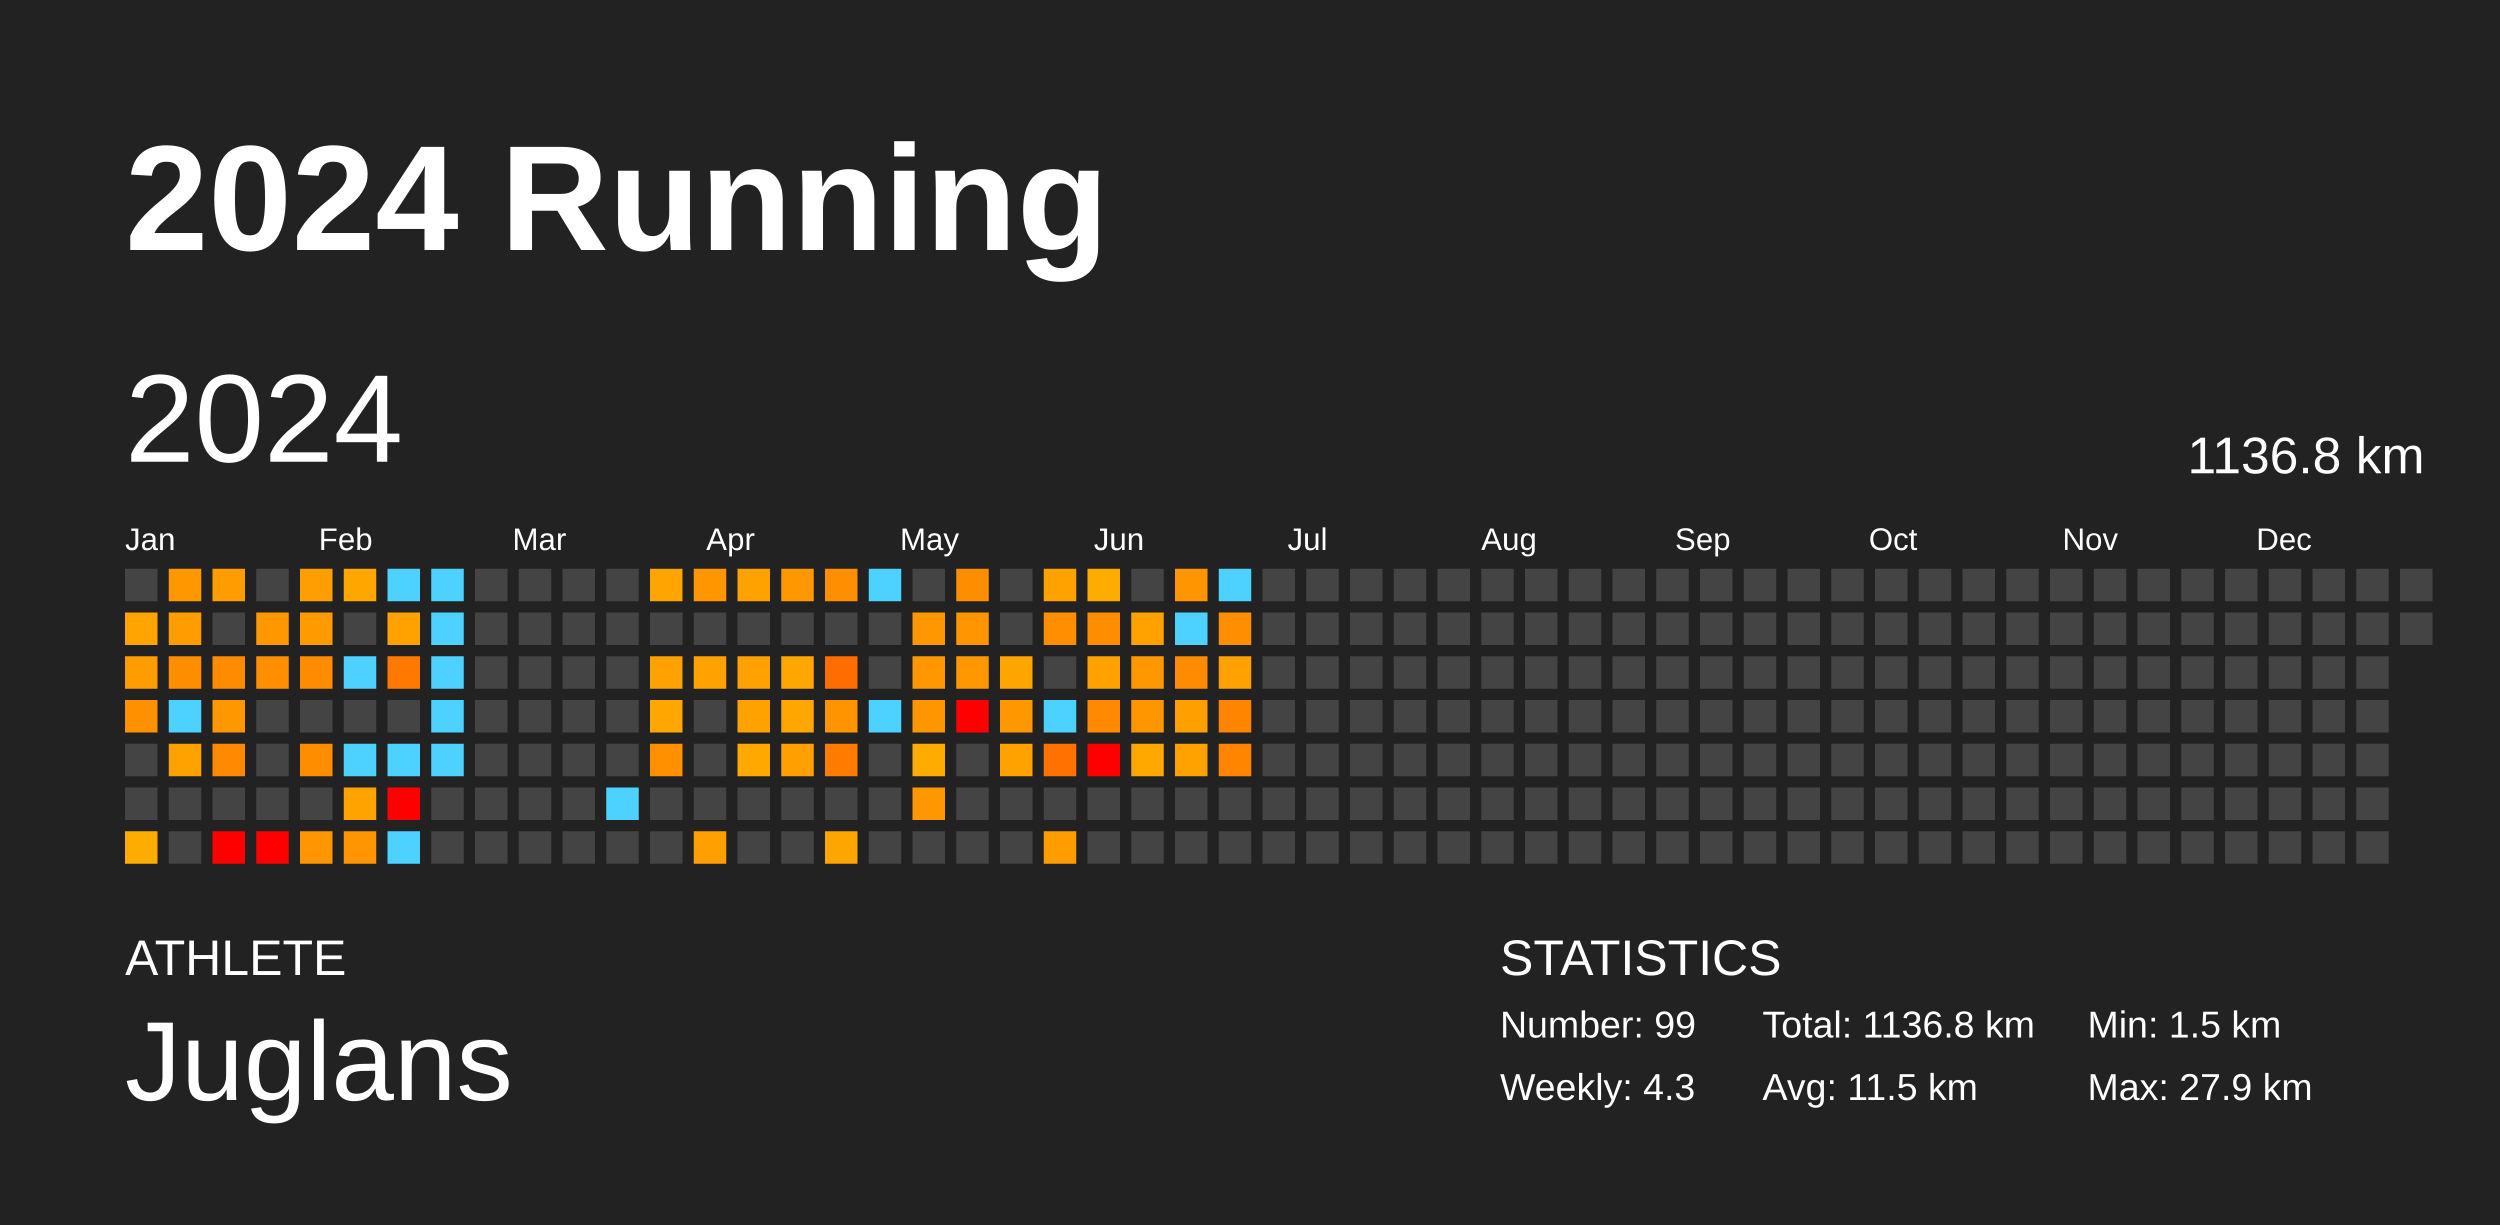
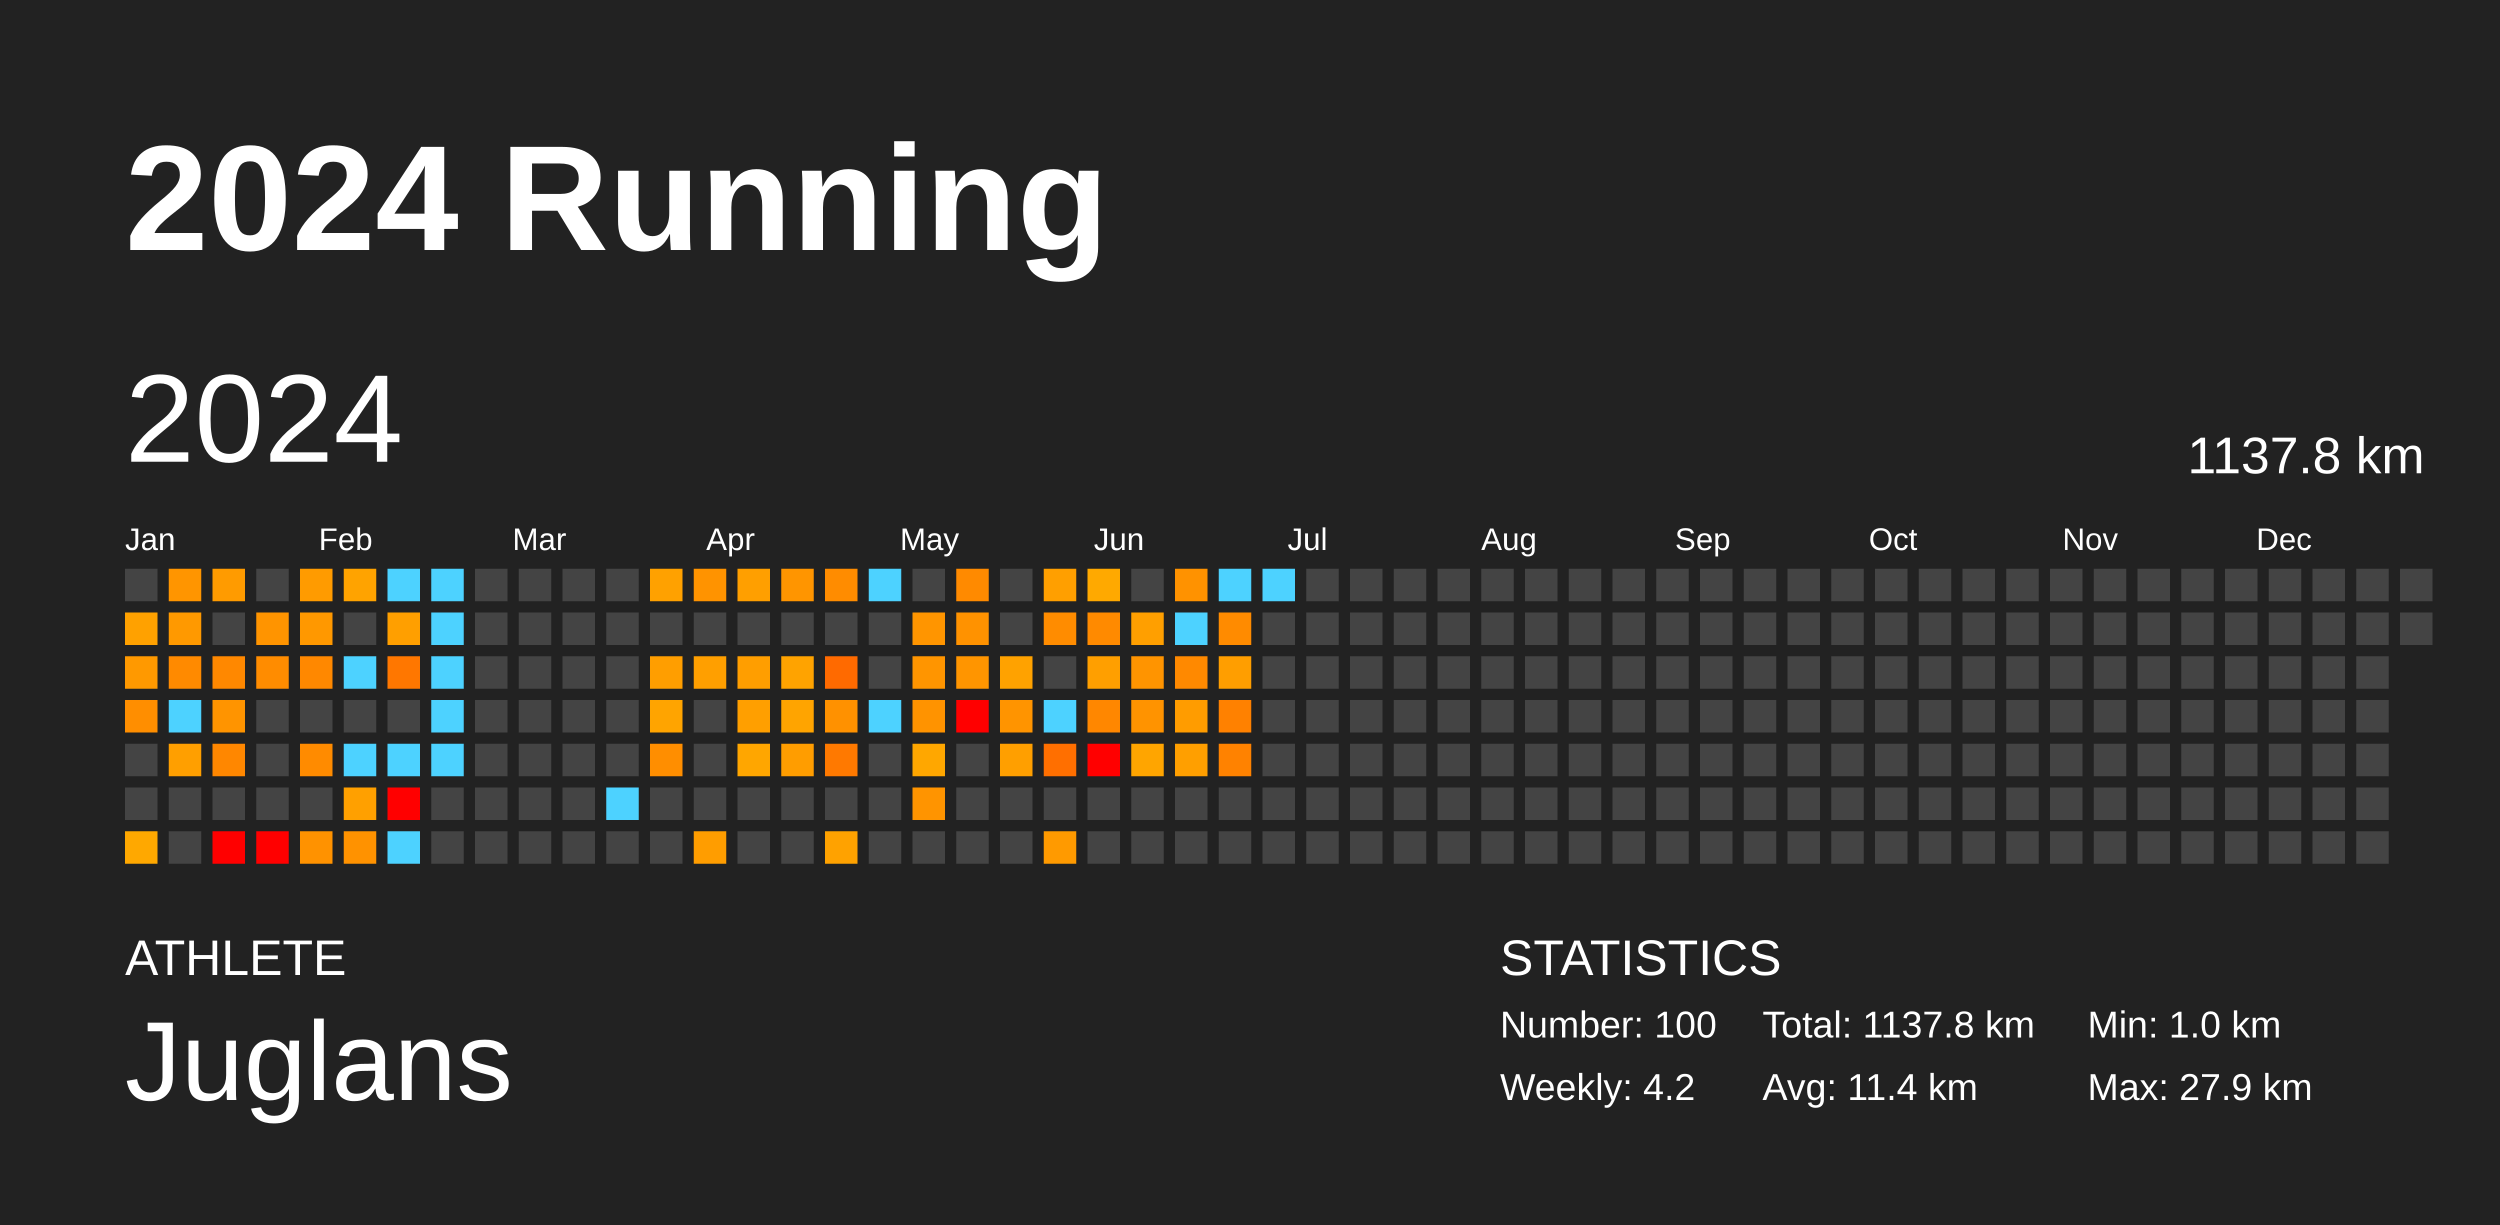
<svg xmlns="http://www.w3.org/2000/svg" baseProfile="full" height="98mm" version="1.1" viewBox="0,0,200,98" width="200mm">
  <defs />
  <rect fill="#222222" height="98" width="200" x="0" y="0" />
  <text fill="#FFFFFF" style="font-size:12px; font-family:Arial; font-weight:bold;" x="10" y="20">2024 Running</text>
  <text fill="#FFFFFF" style="font-size:4px; font-family:Arial" x="10" y="78">ATHLETE</text>
  <text fill="#FFFFFF" style="font-size:9px; font-family:Arial" x="10" y="88">Juglans</text>
  <text fill="#FFFFFF" style="font-size:4px; font-family:Arial" x="120" y="78">STATISTICS</text>
-   <text fill="#FFFFFF" style="font-size:3px; font-family:Arial" x="120" y="83">Number: 99</text>
-   <text fill="#FFFFFF" style="font-size:3px; font-family:Arial" x="120" y="88">Weekly: 4.3</text>
-   <text fill="#FFFFFF" style="font-size:3px; font-family:Arial" x="141" y="83">Total: 1136.8 km</text>
-   <text fill="#FFFFFF" style="font-size:3px; font-family:Arial" x="141" y="88">Avg: 11.5 km</text>
-   <text fill="#FFFFFF" style="font-size:3px; font-family:Arial" x="167" y="83">Min: 1.5 km</text>
+   <text fill="#FFFFFF" style="font-size:3px; font-family:Arial" x="120" y="83">Number: 100</text>
+   <text fill="#FFFFFF" style="font-size:3px; font-family:Arial" x="120" y="88">Weekly: 4.2</text>
+   <text fill="#FFFFFF" style="font-size:3px; font-family:Arial" x="141" y="83">Total: 1137.8 km</text>
+   <text fill="#FFFFFF" style="font-size:3px; font-family:Arial" x="141" y="88">Avg: 11.4 km</text>
+   <text fill="#FFFFFF" style="font-size:3px; font-family:Arial" x="167" y="83">Min: 1.0 km</text>
  <text fill="#FFFFFF" style="font-size:3px; font-family:Arial" x="167" y="88">Max: 27.9 km</text>
  <text dominant-baseline="hanging" fill="#FFFFFF" style="font-size:10.0px; font-family:Arial;" x="10" y="30">2024</text>
-   <text dominant-baseline="hanging" fill="#FFFFFF" style="font-size:4.125px; font-family:Arial;" x="175" y="35">1136.8 km</text>
+   <text dominant-baseline="hanging" fill="#FFFFFF" style="font-size:4.125px; font-family:Arial;" x="175" y="35">1137.8 km</text>
  <text fill="#FFFFFF" style="font-size:2.5px; font-family:Arial" x="10.0" y="44">Jan</text>
  <text fill="#FFFFFF" style="font-size:2.5px; font-family:Arial" x="25.5" y="44">Feb</text>
  <text fill="#FFFFFF" style="font-size:2.5px; font-family:Arial" x="41.0" y="44">Mar</text>
  <text fill="#FFFFFF" style="font-size:2.5px; font-family:Arial" x="56.5" y="44">Apr</text>
  <text fill="#FFFFFF" style="font-size:2.5px; font-family:Arial" x="72.0" y="44">May</text>
  <text fill="#FFFFFF" style="font-size:2.5px; font-family:Arial" x="87.5" y="44">Jun</text>
  <text fill="#FFFFFF" style="font-size:2.5px; font-family:Arial" x="103.0" y="44">Jul</text>
  <text fill="#FFFFFF" style="font-size:2.5px; font-family:Arial" x="118.5" y="44">Aug</text>
  <text fill="#FFFFFF" style="font-size:2.5px; font-family:Arial" x="134.0" y="44">Sep</text>
  <text fill="#FFFFFF" style="font-size:2.5px; font-family:Arial" x="149.5" y="44">Oct</text>
  <text fill="#FFFFFF" style="font-size:2.5px; font-family:Arial" x="165.0" y="44">Nov</text>
  <text fill="#FFFFFF" style="font-size:2.5px; font-family:Arial" x="180.5" y="44">Dec</text>
  <rect fill="#444444" height="2.6" width="2.6" x="10.0" y="45.5" />
-   <rect fill="#ffa400" height="2.6" width="2.6" x="10.0" y="49.0" />
-   <rect fill="#ff9c00" height="2.6" width="2.6" x="10.0" y="52.5" />
-   <rect fill="#ff9100" height="2.6" width="2.6" x="10.0" y="56.0" />
+   <rect fill="#ffa100" height="2.6" width="2.6" x="10.0" y="49.0" />
+   <rect fill="#ff9900" height="2.6" width="2.6" x="10.0" y="52.5" />
+   <rect fill="#ff8e00" height="2.6" width="2.6" x="10.0" y="56.0" />
  <rect fill="#444444" height="2.6" width="2.6" x="10.0" y="59.5" />
  <rect fill="#444444" height="2.6" width="2.6" x="10.0" y="63.0" />
-   <rect fill="#ffac00" height="2.6" width="2.6" x="10.0" y="66.5" />
-   <rect fill="#ff9700" height="2.6" width="2.6" x="13.5" y="45.5" />
-   <rect fill="#ff9c00" height="2.6" width="2.6" x="13.5" y="49.0" />
-   <rect fill="#ff8d00" height="2.6" width="2.6" x="13.5" y="52.5" />
+   <rect fill="#ffa800" height="2.6" width="2.6" x="10.0" y="66.5" />
+   <rect fill="#ff9500" height="2.6" width="2.6" x="13.5" y="45.5" />
+   <rect fill="#ff9900" height="2.6" width="2.6" x="13.5" y="49.0" />
+   <rect fill="#ff8a00" height="2.6" width="2.6" x="13.5" y="52.5" />
  <rect fill="#4dd2ff" height="2.6" width="2.6" x="13.5" y="56.0" />
-   <rect fill="#ffa200" height="2.6" width="2.6" x="13.5" y="59.5" />
+   <rect fill="#ff9f00" height="2.6" width="2.6" x="13.5" y="59.5" />
  <rect fill="#444444" height="2.6" width="2.6" x="13.5" y="63.0" />
  <rect fill="#444444" height="2.6" width="2.6" x="13.5" y="66.5" />
-   <rect fill="#ff9d00" height="2.6" width="2.6" x="17.0" y="45.5" />
+   <rect fill="#ff9b00" height="2.6" width="2.6" x="17.0" y="45.5" />
  <rect fill="#444444" height="2.6" width="2.6" x="17.0" y="49.0" />
-   <rect fill="#ff8b00" height="2.6" width="2.6" x="17.0" y="52.5" />
-   <rect fill="#ff9700" height="2.6" width="2.6" x="17.0" y="56.0" />
-   <rect fill="#ff8900" height="2.6" width="2.6" x="17.0" y="59.5" />
+   <rect fill="#ff8800" height="2.6" width="2.6" x="17.0" y="52.5" />
+   <rect fill="#ff9400" height="2.6" width="2.6" x="17.0" y="56.0" />
+   <rect fill="#ff8700" height="2.6" width="2.6" x="17.0" y="59.5" />
  <rect fill="#444444" height="2.6" width="2.6" x="17.0" y="63.0" />
  <rect fill="red" height="2.6" width="2.6" x="17.0" y="66.5" />
  <rect fill="#444444" height="2.6" width="2.6" x="20.5" y="45.5" />
-   <rect fill="#ff9700" height="2.6" width="2.6" x="20.5" y="49.0" />
-   <rect fill="#ff8f00" height="2.6" width="2.6" x="20.5" y="52.5" />
+   <rect fill="#ff9400" height="2.6" width="2.6" x="20.5" y="49.0" />
+   <rect fill="#ff8c00" height="2.6" width="2.6" x="20.5" y="52.5" />
  <rect fill="#444444" height="2.6" width="2.6" x="20.5" y="56.0" />
  <rect fill="#444444" height="2.6" width="2.6" x="20.5" y="59.5" />
  <rect fill="#444444" height="2.6" width="2.6" x="20.5" y="63.0" />
  <rect fill="red" height="2.6" width="2.6" x="20.5" y="66.5" />
-   <rect fill="#ff9e00" height="2.6" width="2.6" x="24.0" y="45.5" />
-   <rect fill="#ff9b00" height="2.6" width="2.6" x="24.0" y="49.0" />
-   <rect fill="#ff8b00" height="2.6" width="2.6" x="24.0" y="52.5" />
+   <rect fill="#ff9b00" height="2.6" width="2.6" x="24.0" y="45.5" />
+   <rect fill="#ff9800" height="2.6" width="2.6" x="24.0" y="49.0" />
+   <rect fill="#ff8800" height="2.6" width="2.6" x="24.0" y="52.5" />
  <rect fill="#444444" height="2.6" width="2.6" x="24.0" y="56.0" />
-   <rect fill="#ff8d00" height="2.6" width="2.6" x="24.0" y="59.5" />
+   <rect fill="#ff8b00" height="2.6" width="2.6" x="24.0" y="59.5" />
  <rect fill="#444444" height="2.6" width="2.6" x="24.0" y="63.0" />
-   <rect fill="#ff9500" height="2.6" width="2.6" x="24.0" y="66.5" />
-   <rect fill="#ffa600" height="2.6" width="2.6" x="27.5" y="45.5" />
+   <rect fill="#ff9200" height="2.6" width="2.6" x="24.0" y="66.5" />
+   <rect fill="#ffa300" height="2.6" width="2.6" x="27.5" y="45.5" />
  <rect fill="#444444" height="2.6" width="2.6" x="27.5" y="49.0" />
  <rect fill="#4dd2ff" height="2.6" width="2.6" x="27.5" y="52.5" />
  <rect fill="#444444" height="2.6" width="2.6" x="27.5" y="56.0" />
  <rect fill="#4dd2ff" height="2.6" width="2.6" x="27.5" y="59.5" />
-   <rect fill="#ffa300" height="2.6" width="2.6" x="27.5" y="63.0" />
-   <rect fill="#ff9500" height="2.6" width="2.6" x="27.5" y="66.5" />
+   <rect fill="#ffa000" height="2.6" width="2.6" x="27.5" y="63.0" />
+   <rect fill="#ff9200" height="2.6" width="2.6" x="27.5" y="66.5" />
  <rect fill="#4dd2ff" height="2.6" width="2.6" x="31.0" y="45.5" />
-   <rect fill="#ffa200" height="2.6" width="2.6" x="31.0" y="49.0" />
-   <rect fill="#ff7900" height="2.6" width="2.6" x="31.0" y="52.5" />
+   <rect fill="#ff9f00" height="2.6" width="2.6" x="31.0" y="49.0" />
+   <rect fill="#ff7700" height="2.6" width="2.6" x="31.0" y="52.5" />
  <rect fill="#444444" height="2.6" width="2.6" x="31.0" y="56.0" />
  <rect fill="#4dd2ff" height="2.6" width="2.6" x="31.0" y="59.5" />
  <rect fill="red" height="2.6" width="2.6" x="31.0" y="63.0" />
  <rect fill="#4dd2ff" height="2.6" width="2.6" x="31.0" y="66.5" />
  <rect fill="#4dd2ff" height="2.6" width="2.6" x="34.5" y="45.5" />
  <rect fill="#4dd2ff" height="2.6" width="2.6" x="34.5" y="49.0" />
  <rect fill="#4dd2ff" height="2.6" width="2.6" x="34.5" y="52.5" />
  <rect fill="#4dd2ff" height="2.6" width="2.6" x="34.5" y="56.0" />
  <rect fill="#4dd2ff" height="2.6" width="2.6" x="34.5" y="59.5" />
  <rect fill="#444444" height="2.6" width="2.6" x="34.5" y="63.0" />
  <rect fill="#444444" height="2.6" width="2.6" x="34.5" y="66.5" />
  <rect fill="#444444" height="2.6" width="2.6" x="38.0" y="45.5" />
  <rect fill="#444444" height="2.6" width="2.6" x="38.0" y="49.0" />
  <rect fill="#444444" height="2.6" width="2.6" x="38.0" y="52.5" />
  <rect fill="#444444" height="2.6" width="2.6" x="38.0" y="56.0" />
  <rect fill="#444444" height="2.6" width="2.6" x="38.0" y="59.5" />
  <rect fill="#444444" height="2.6" width="2.6" x="38.0" y="63.0" />
  <rect fill="#444444" height="2.6" width="2.6" x="38.0" y="66.5" />
  <rect fill="#444444" height="2.6" width="2.6" x="41.5" y="45.5" />
  <rect fill="#444444" height="2.6" width="2.6" x="41.5" y="49.0" />
  <rect fill="#444444" height="2.6" width="2.6" x="41.5" y="52.5" />
  <rect fill="#444444" height="2.6" width="2.6" x="41.5" y="56.0" />
  <rect fill="#444444" height="2.6" width="2.6" x="41.5" y="59.5" />
  <rect fill="#444444" height="2.6" width="2.6" x="41.5" y="63.0" />
  <rect fill="#444444" height="2.6" width="2.6" x="41.5" y="66.5" />
  <rect fill="#444444" height="2.6" width="2.6" x="45.0" y="45.5" />
  <rect fill="#444444" height="2.6" width="2.6" x="45.0" y="49.0" />
  <rect fill="#444444" height="2.6" width="2.6" x="45.0" y="52.5" />
  <rect fill="#444444" height="2.6" width="2.6" x="45.0" y="56.0" />
  <rect fill="#444444" height="2.6" width="2.6" x="45.0" y="59.5" />
  <rect fill="#444444" height="2.6" width="2.6" x="45.0" y="63.0" />
  <rect fill="#444444" height="2.6" width="2.6" x="45.0" y="66.5" />
  <rect fill="#444444" height="2.6" width="2.6" x="48.5" y="45.5" />
  <rect fill="#444444" height="2.6" width="2.6" x="48.5" y="49.0" />
  <rect fill="#444444" height="2.6" width="2.6" x="48.5" y="52.5" />
  <rect fill="#444444" height="2.6" width="2.6" x="48.5" y="56.0" />
  <rect fill="#444444" height="2.6" width="2.6" x="48.5" y="59.5" />
  <rect fill="#4dd2ff" height="2.6" width="2.6" x="48.5" y="63.0" />
  <rect fill="#444444" height="2.6" width="2.6" x="48.5" y="66.5" />
-   <rect fill="#ffa400" height="2.6" width="2.6" x="52.0" y="45.5" />
+   <rect fill="#ffa100" height="2.6" width="2.6" x="52.0" y="45.5" />
  <rect fill="#444444" height="2.6" width="2.6" x="52.0" y="49.0" />
-   <rect fill="#ffa100" height="2.6" width="2.6" x="52.0" y="52.5" />
-   <rect fill="#ffa700" height="2.6" width="2.6" x="52.0" y="56.0" />
-   <rect fill="#ff9100" height="2.6" width="2.6" x="52.0" y="59.5" />
+   <rect fill="#ff9e00" height="2.6" width="2.6" x="52.0" y="52.5" />
+   <rect fill="#ffa400" height="2.6" width="2.6" x="52.0" y="56.0" />
+   <rect fill="#ff8e00" height="2.6" width="2.6" x="52.0" y="59.5" />
  <rect fill="#444444" height="2.6" width="2.6" x="52.0" y="63.0" />
  <rect fill="#444444" height="2.6" width="2.6" x="52.0" y="66.5" />
-   <rect fill="#ff9600" height="2.6" width="2.6" x="55.5" y="45.5" />
+   <rect fill="#ff9300" height="2.6" width="2.6" x="55.5" y="45.5" />
  <rect fill="#444444" height="2.6" width="2.6" x="55.5" y="49.0" />
-   <rect fill="#ffa200" height="2.6" width="2.6" x="55.5" y="52.5" />
+   <rect fill="#ff9f00" height="2.6" width="2.6" x="55.5" y="52.5" />
  <rect fill="#444444" height="2.6" width="2.6" x="55.5" y="56.0" />
  <rect fill="#444444" height="2.6" width="2.6" x="55.5" y="59.5" />
  <rect fill="#444444" height="2.6" width="2.6" x="55.5" y="63.0" />
-   <rect fill="#ffa000" height="2.6" width="2.6" x="55.5" y="66.5" />
-   <rect fill="#ffa200" height="2.6" width="2.6" x="59.0" y="45.5" />
+   <rect fill="#ff9d00" height="2.6" width="2.6" x="55.5" y="66.5" />
+   <rect fill="#ff9f00" height="2.6" width="2.6" x="59.0" y="45.5" />
  <rect fill="#444444" height="2.6" width="2.6" x="59.0" y="49.0" />
-   <rect fill="#ffa100" height="2.6" width="2.6" x="59.0" y="52.5" />
-   <rect fill="#ffa200" height="2.6" width="2.6" x="59.0" y="56.0" />
-   <rect fill="#ffa900" height="2.6" width="2.6" x="59.0" y="59.5" />
+   <rect fill="#ff9e00" height="2.6" width="2.6" x="59.0" y="52.5" />
+   <rect fill="#ff9f00" height="2.6" width="2.6" x="59.0" y="56.0" />
+   <rect fill="#ffa600" height="2.6" width="2.6" x="59.0" y="59.5" />
  <rect fill="#444444" height="2.6" width="2.6" x="59.0" y="63.0" />
  <rect fill="#444444" height="2.6" width="2.6" x="59.0" y="66.5" />
-   <rect fill="#ff9800" height="2.6" width="2.6" x="62.5" y="45.5" />
+   <rect fill="#ff9500" height="2.6" width="2.6" x="62.5" y="45.5" />
  <rect fill="#444444" height="2.6" width="2.6" x="62.5" y="49.0" />
-   <rect fill="#ffa600" height="2.6" width="2.6" x="62.5" y="52.5" />
-   <rect fill="#ffa700" height="2.6" width="2.6" x="62.5" y="56.0" />
-   <rect fill="#ffa000" height="2.6" width="2.6" x="62.5" y="59.5" />
+   <rect fill="#ffa300" height="2.6" width="2.6" x="62.5" y="52.5" />
+   <rect fill="#ffa400" height="2.6" width="2.6" x="62.5" y="56.0" />
+   <rect fill="#ff9d00" height="2.6" width="2.6" x="62.5" y="59.5" />
  <rect fill="#444444" height="2.6" width="2.6" x="62.5" y="63.0" />
  <rect fill="#444444" height="2.6" width="2.6" x="62.5" y="66.5" />
-   <rect fill="#ff8e00" height="2.6" width="2.6" x="66.0" y="45.5" />
+   <rect fill="#ff8c00" height="2.6" width="2.6" x="66.0" y="45.5" />
  <rect fill="#444444" height="2.6" width="2.6" x="66.0" y="49.0" />
-   <rect fill="#ff6c00" height="2.6" width="2.6" x="66.0" y="52.5" />
-   <rect fill="#ff9400" height="2.6" width="2.6" x="66.0" y="56.0" />
-   <rect fill="#ff7c00" height="2.6" width="2.6" x="66.0" y="59.5" />
+   <rect fill="#ff6a00" height="2.6" width="2.6" x="66.0" y="52.5" />
+   <rect fill="#ff9100" height="2.6" width="2.6" x="66.0" y="56.0" />
+   <rect fill="#ff7900" height="2.6" width="2.6" x="66.0" y="59.5" />
  <rect fill="#444444" height="2.6" width="2.6" x="66.0" y="63.0" />
-   <rect fill="#ffa500" height="2.6" width="2.6" x="66.0" y="66.5" />
+   <rect fill="#ffa200" height="2.6" width="2.6" x="66.0" y="66.5" />
  <rect fill="#4dd2ff" height="2.6" width="2.6" x="69.5" y="45.5" />
  <rect fill="#444444" height="2.6" width="2.6" x="69.5" y="49.0" />
  <rect fill="#444444" height="2.6" width="2.6" x="69.5" y="52.5" />
  <rect fill="#4dd2ff" height="2.6" width="2.6" x="69.5" y="56.0" />
  <rect fill="#444444" height="2.6" width="2.6" x="69.5" y="59.5" />
  <rect fill="#444444" height="2.6" width="2.6" x="69.5" y="63.0" />
  <rect fill="#444444" height="2.6" width="2.6" x="69.5" y="66.5" />
  <rect fill="#444444" height="2.6" width="2.6" x="73.0" y="45.5" />
-   <rect fill="#ff9800" height="2.6" width="2.6" x="73.0" y="49.0" />
-   <rect fill="#ff9800" height="2.6" width="2.6" x="73.0" y="52.5" />
-   <rect fill="#ff9600" height="2.6" width="2.6" x="73.0" y="56.0" />
-   <rect fill="#ffab00" height="2.6" width="2.6" x="73.0" y="59.5" />
-   <rect fill="#ff9700" height="2.6" width="2.6" x="73.0" y="63.0" />
+   <rect fill="#ff9500" height="2.6" width="2.6" x="73.0" y="49.0" />
+   <rect fill="#ff9500" height="2.6" width="2.6" x="73.0" y="52.5" />
+   <rect fill="#ff9300" height="2.6" width="2.6" x="73.0" y="56.0" />
+   <rect fill="#ffa700" height="2.6" width="2.6" x="73.0" y="59.5" />
+   <rect fill="#ff9400" height="2.6" width="2.6" x="73.0" y="63.0" />
  <rect fill="#444444" height="2.6" width="2.6" x="73.0" y="66.5" />
-   <rect fill="#ff8d00" height="2.6" width="2.6" x="76.5" y="45.5" />
-   <rect fill="#ff9500" height="2.6" width="2.6" x="76.5" y="49.0" />
-   <rect fill="#ff9700" height="2.6" width="2.6" x="76.5" y="52.5" />
+   <rect fill="#ff8a00" height="2.6" width="2.6" x="76.5" y="45.5" />
+   <rect fill="#ff9200" height="2.6" width="2.6" x="76.5" y="49.0" />
+   <rect fill="#ff9500" height="2.6" width="2.6" x="76.5" y="52.5" />
  <rect fill="red" height="2.6" width="2.6" x="76.5" y="56.0" />
  <rect fill="#444444" height="2.6" width="2.6" x="76.5" y="59.5" />
  <rect fill="#444444" height="2.6" width="2.6" x="76.5" y="63.0" />
  <rect fill="#444444" height="2.6" width="2.6" x="76.5" y="66.5" />
  <rect fill="#444444" height="2.6" width="2.6" x="80.0" y="45.5" />
  <rect fill="#444444" height="2.6" width="2.6" x="80.0" y="49.0" />
-   <rect fill="#ffa500" height="2.6" width="2.6" x="80.0" y="52.5" />
-   <rect fill="#ff9700" height="2.6" width="2.6" x="80.0" y="56.0" />
-   <rect fill="#ffa200" height="2.6" width="2.6" x="80.0" y="59.5" />
+   <rect fill="#ffa200" height="2.6" width="2.6" x="80.0" y="52.5" />
+   <rect fill="#ff9400" height="2.6" width="2.6" x="80.0" y="56.0" />
+   <rect fill="#ff9f00" height="2.6" width="2.6" x="80.0" y="59.5" />
  <rect fill="#444444" height="2.6" width="2.6" x="80.0" y="63.0" />
  <rect fill="#444444" height="2.6" width="2.6" x="80.0" y="66.5" />
-   <rect fill="#ffa200" height="2.6" width="2.6" x="83.5" y="45.5" />
-   <rect fill="#ff8f00" height="2.6" width="2.6" x="83.5" y="49.0" />
+   <rect fill="#ff9f00" height="2.6" width="2.6" x="83.5" y="45.5" />
+   <rect fill="#ff8c00" height="2.6" width="2.6" x="83.5" y="49.0" />
  <rect fill="#444444" height="2.6" width="2.6" x="83.5" y="52.5" />
  <rect fill="#4dd2ff" height="2.6" width="2.6" x="83.5" y="56.0" />
-   <rect fill="#ff7100" height="2.6" width="2.6" x="83.5" y="59.5" />
+   <rect fill="#ff6f00" height="2.6" width="2.6" x="83.5" y="59.5" />
  <rect fill="#444444" height="2.6" width="2.6" x="83.5" y="63.0" />
-   <rect fill="#ff9d00" height="2.6" width="2.6" x="83.5" y="66.5" />
-   <rect fill="#ffac00" height="2.6" width="2.6" x="87.0" y="45.5" />
-   <rect fill="#ff8d00" height="2.6" width="2.6" x="87.0" y="49.0" />
-   <rect fill="#ffa200" height="2.6" width="2.6" x="87.0" y="52.5" />
-   <rect fill="#ff8900" height="2.6" width="2.6" x="87.0" y="56.0" />
+   <rect fill="#ff9a00" height="2.6" width="2.6" x="83.5" y="66.5" />
+   <rect fill="#ffa900" height="2.6" width="2.6" x="87.0" y="45.5" />
+   <rect fill="#ff8a00" height="2.6" width="2.6" x="87.0" y="49.0" />
+   <rect fill="#ff9f00" height="2.6" width="2.6" x="87.0" y="52.5" />
+   <rect fill="#ff8700" height="2.6" width="2.6" x="87.0" y="56.0" />
  <rect fill="red" height="2.6" width="2.6" x="87.0" y="59.5" />
  <rect fill="#444444" height="2.6" width="2.6" x="87.0" y="63.0" />
  <rect fill="#444444" height="2.6" width="2.6" x="87.0" y="66.5" />
  <rect fill="#444444" height="2.6" width="2.6" x="90.5" y="45.5" />
-   <rect fill="#ffa200" height="2.6" width="2.6" x="90.5" y="49.0" />
-   <rect fill="#ff9700" height="2.6" width="2.6" x="90.5" y="52.5" />
-   <rect fill="#ff9600" height="2.6" width="2.6" x="90.5" y="56.0" />
-   <rect fill="#ffa800" height="2.6" width="2.6" x="90.5" y="59.5" />
+   <rect fill="#ff9f00" height="2.6" width="2.6" x="90.5" y="49.0" />
+   <rect fill="#ff9400" height="2.6" width="2.6" x="90.5" y="52.5" />
+   <rect fill="#ff9300" height="2.6" width="2.6" x="90.5" y="56.0" />
+   <rect fill="#ffa500" height="2.6" width="2.6" x="90.5" y="59.5" />
  <rect fill="#444444" height="2.6" width="2.6" x="90.5" y="63.0" />
  <rect fill="#444444" height="2.6" width="2.6" x="90.5" y="66.5" />
-   <rect fill="#ff9500" height="2.6" width="2.6" x="94.0" y="45.5" />
+   <rect fill="#ff9200" height="2.6" width="2.6" x="94.0" y="45.5" />
  <rect fill="#4dd2ff" height="2.6" width="2.6" x="94.0" y="49.0" />
-   <rect fill="#ff8b00" height="2.6" width="2.6" x="94.0" y="52.5" />
-   <rect fill="#ff9f00" height="2.6" width="2.6" x="94.0" y="56.0" />
-   <rect fill="#ffa200" height="2.6" width="2.6" x="94.0" y="59.5" />
+   <rect fill="#ff8900" height="2.6" width="2.6" x="94.0" y="52.5" />
+   <rect fill="#ff9c00" height="2.6" width="2.6" x="94.0" y="56.0" />
+   <rect fill="#ff9f00" height="2.6" width="2.6" x="94.0" y="59.5" />
  <rect fill="#444444" height="2.6" width="2.6" x="94.0" y="63.0" />
  <rect fill="#444444" height="2.6" width="2.6" x="94.0" y="66.5" />
  <rect fill="#4dd2ff" height="2.6" width="2.6" x="97.5" y="45.5" />
-   <rect fill="#ff8e00" height="2.6" width="2.6" x="97.5" y="49.0" />
-   <rect fill="#ffa100" height="2.6" width="2.6" x="97.5" y="52.5" />
-   <rect fill="#ff8400" height="2.6" width="2.6" x="97.5" y="56.0" />
-   <rect fill="#ff8500" height="2.6" width="2.6" x="97.5" y="59.5" />
+   <rect fill="#ff8b00" height="2.6" width="2.6" x="97.5" y="49.0" />
+   <rect fill="#ff9e00" height="2.6" width="2.6" x="97.5" y="52.5" />
+   <rect fill="#ff8100" height="2.6" width="2.6" x="97.5" y="56.0" />
+   <rect fill="#ff8200" height="2.6" width="2.6" x="97.5" y="59.5" />
  <rect fill="#444444" height="2.6" width="2.6" x="97.5" y="63.0" />
  <rect fill="#444444" height="2.6" width="2.6" x="97.5" y="66.5" />
-   <rect fill="#444444" height="2.6" width="2.6" x="101.0" y="45.5" />
+   <rect fill="#4dd2ff" height="2.6" width="2.6" x="101.0" y="45.5" />
  <rect fill="#444444" height="2.6" width="2.6" x="101.0" y="49.0" />
  <rect fill="#444444" height="2.6" width="2.6" x="101.0" y="52.5" />
  <rect fill="#444444" height="2.6" width="2.6" x="101.0" y="56.0" />
  <rect fill="#444444" height="2.6" width="2.6" x="101.0" y="59.5" />
  <rect fill="#444444" height="2.6" width="2.6" x="101.0" y="63.0" />
  <rect fill="#444444" height="2.6" width="2.6" x="101.0" y="66.5" />
  <rect fill="#444444" height="2.6" width="2.6" x="104.5" y="45.5" />
  <rect fill="#444444" height="2.6" width="2.6" x="104.5" y="49.0" />
  <rect fill="#444444" height="2.6" width="2.6" x="104.5" y="52.5" />
  <rect fill="#444444" height="2.6" width="2.6" x="104.5" y="56.0" />
  <rect fill="#444444" height="2.6" width="2.6" x="104.5" y="59.5" />
  <rect fill="#444444" height="2.6" width="2.6" x="104.5" y="63.0" />
  <rect fill="#444444" height="2.6" width="2.6" x="104.5" y="66.5" />
  <rect fill="#444444" height="2.6" width="2.6" x="108.0" y="45.5" />
  <rect fill="#444444" height="2.6" width="2.6" x="108.0" y="49.0" />
  <rect fill="#444444" height="2.6" width="2.6" x="108.0" y="52.5" />
  <rect fill="#444444" height="2.6" width="2.6" x="108.0" y="56.0" />
  <rect fill="#444444" height="2.6" width="2.6" x="108.0" y="59.5" />
  <rect fill="#444444" height="2.6" width="2.6" x="108.0" y="63.0" />
  <rect fill="#444444" height="2.6" width="2.6" x="108.0" y="66.5" />
  <rect fill="#444444" height="2.6" width="2.6" x="111.5" y="45.5" />
  <rect fill="#444444" height="2.6" width="2.6" x="111.5" y="49.0" />
  <rect fill="#444444" height="2.6" width="2.6" x="111.5" y="52.5" />
  <rect fill="#444444" height="2.6" width="2.6" x="111.5" y="56.0" />
  <rect fill="#444444" height="2.6" width="2.6" x="111.5" y="59.5" />
  <rect fill="#444444" height="2.6" width="2.6" x="111.5" y="63.0" />
  <rect fill="#444444" height="2.6" width="2.6" x="111.5" y="66.5" />
  <rect fill="#444444" height="2.6" width="2.6" x="115.0" y="45.5" />
  <rect fill="#444444" height="2.6" width="2.6" x="115.0" y="49.0" />
  <rect fill="#444444" height="2.6" width="2.6" x="115.0" y="52.5" />
  <rect fill="#444444" height="2.6" width="2.6" x="115.0" y="56.0" />
  <rect fill="#444444" height="2.6" width="2.6" x="115.0" y="59.5" />
  <rect fill="#444444" height="2.6" width="2.6" x="115.0" y="63.0" />
  <rect fill="#444444" height="2.6" width="2.6" x="115.0" y="66.5" />
  <rect fill="#444444" height="2.6" width="2.6" x="118.5" y="45.5" />
  <rect fill="#444444" height="2.6" width="2.6" x="118.5" y="49.0" />
  <rect fill="#444444" height="2.6" width="2.6" x="118.5" y="52.5" />
  <rect fill="#444444" height="2.6" width="2.6" x="118.5" y="56.0" />
  <rect fill="#444444" height="2.6" width="2.6" x="118.5" y="59.5" />
  <rect fill="#444444" height="2.6" width="2.6" x="118.5" y="63.0" />
  <rect fill="#444444" height="2.6" width="2.6" x="118.5" y="66.5" />
  <rect fill="#444444" height="2.6" width="2.6" x="122.0" y="45.5" />
  <rect fill="#444444" height="2.6" width="2.6" x="122.0" y="49.0" />
  <rect fill="#444444" height="2.6" width="2.6" x="122.0" y="52.5" />
  <rect fill="#444444" height="2.6" width="2.6" x="122.0" y="56.0" />
  <rect fill="#444444" height="2.6" width="2.6" x="122.0" y="59.5" />
  <rect fill="#444444" height="2.6" width="2.6" x="122.0" y="63.0" />
  <rect fill="#444444" height="2.6" width="2.6" x="122.0" y="66.5" />
  <rect fill="#444444" height="2.6" width="2.6" x="125.5" y="45.5" />
  <rect fill="#444444" height="2.6" width="2.6" x="125.5" y="49.0" />
  <rect fill="#444444" height="2.6" width="2.6" x="125.5" y="52.5" />
  <rect fill="#444444" height="2.6" width="2.6" x="125.5" y="56.0" />
  <rect fill="#444444" height="2.6" width="2.6" x="125.5" y="59.5" />
  <rect fill="#444444" height="2.6" width="2.6" x="125.5" y="63.0" />
  <rect fill="#444444" height="2.6" width="2.6" x="125.5" y="66.5" />
  <rect fill="#444444" height="2.6" width="2.6" x="129.0" y="45.5" />
  <rect fill="#444444" height="2.6" width="2.6" x="129.0" y="49.0" />
  <rect fill="#444444" height="2.6" width="2.6" x="129.0" y="52.5" />
  <rect fill="#444444" height="2.6" width="2.6" x="129.0" y="56.0" />
  <rect fill="#444444" height="2.6" width="2.6" x="129.0" y="59.5" />
  <rect fill="#444444" height="2.6" width="2.6" x="129.0" y="63.0" />
  <rect fill="#444444" height="2.6" width="2.6" x="129.0" y="66.5" />
  <rect fill="#444444" height="2.6" width="2.6" x="132.5" y="45.5" />
  <rect fill="#444444" height="2.6" width="2.6" x="132.5" y="49.0" />
  <rect fill="#444444" height="2.6" width="2.6" x="132.5" y="52.5" />
  <rect fill="#444444" height="2.6" width="2.6" x="132.5" y="56.0" />
  <rect fill="#444444" height="2.6" width="2.6" x="132.5" y="59.5" />
  <rect fill="#444444" height="2.6" width="2.6" x="132.5" y="63.0" />
  <rect fill="#444444" height="2.6" width="2.6" x="132.5" y="66.5" />
  <rect fill="#444444" height="2.6" width="2.6" x="136.0" y="45.5" />
  <rect fill="#444444" height="2.6" width="2.6" x="136.0" y="49.0" />
  <rect fill="#444444" height="2.6" width="2.6" x="136.0" y="52.5" />
  <rect fill="#444444" height="2.6" width="2.6" x="136.0" y="56.0" />
  <rect fill="#444444" height="2.6" width="2.6" x="136.0" y="59.5" />
  <rect fill="#444444" height="2.6" width="2.6" x="136.0" y="63.0" />
  <rect fill="#444444" height="2.6" width="2.6" x="136.0" y="66.5" />
  <rect fill="#444444" height="2.6" width="2.6" x="139.5" y="45.5" />
  <rect fill="#444444" height="2.6" width="2.6" x="139.5" y="49.0" />
  <rect fill="#444444" height="2.6" width="2.6" x="139.5" y="52.5" />
  <rect fill="#444444" height="2.6" width="2.6" x="139.5" y="56.0" />
  <rect fill="#444444" height="2.6" width="2.6" x="139.5" y="59.5" />
  <rect fill="#444444" height="2.6" width="2.6" x="139.5" y="63.0" />
  <rect fill="#444444" height="2.6" width="2.6" x="139.5" y="66.5" />
  <rect fill="#444444" height="2.6" width="2.6" x="143.0" y="45.5" />
  <rect fill="#444444" height="2.6" width="2.6" x="143.0" y="49.0" />
  <rect fill="#444444" height="2.6" width="2.6" x="143.0" y="52.5" />
  <rect fill="#444444" height="2.6" width="2.6" x="143.0" y="56.0" />
  <rect fill="#444444" height="2.6" width="2.6" x="143.0" y="59.5" />
  <rect fill="#444444" height="2.6" width="2.6" x="143.0" y="63.0" />
  <rect fill="#444444" height="2.6" width="2.6" x="143.0" y="66.5" />
  <rect fill="#444444" height="2.6" width="2.6" x="146.5" y="45.5" />
  <rect fill="#444444" height="2.6" width="2.6" x="146.5" y="49.0" />
  <rect fill="#444444" height="2.6" width="2.6" x="146.5" y="52.5" />
  <rect fill="#444444" height="2.6" width="2.6" x="146.5" y="56.0" />
  <rect fill="#444444" height="2.6" width="2.6" x="146.5" y="59.5" />
  <rect fill="#444444" height="2.6" width="2.6" x="146.5" y="63.0" />
  <rect fill="#444444" height="2.6" width="2.6" x="146.5" y="66.5" />
  <rect fill="#444444" height="2.6" width="2.6" x="150.0" y="45.5" />
  <rect fill="#444444" height="2.6" width="2.6" x="150.0" y="49.0" />
  <rect fill="#444444" height="2.6" width="2.6" x="150.0" y="52.5" />
  <rect fill="#444444" height="2.6" width="2.6" x="150.0" y="56.0" />
  <rect fill="#444444" height="2.6" width="2.6" x="150.0" y="59.5" />
  <rect fill="#444444" height="2.6" width="2.6" x="150.0" y="63.0" />
  <rect fill="#444444" height="2.6" width="2.6" x="150.0" y="66.5" />
  <rect fill="#444444" height="2.6" width="2.6" x="153.5" y="45.5" />
  <rect fill="#444444" height="2.6" width="2.6" x="153.5" y="49.0" />
  <rect fill="#444444" height="2.6" width="2.6" x="153.5" y="52.5" />
  <rect fill="#444444" height="2.6" width="2.6" x="153.5" y="56.0" />
  <rect fill="#444444" height="2.6" width="2.6" x="153.5" y="59.5" />
  <rect fill="#444444" height="2.6" width="2.6" x="153.5" y="63.0" />
  <rect fill="#444444" height="2.6" width="2.6" x="153.5" y="66.5" />
  <rect fill="#444444" height="2.6" width="2.6" x="157.0" y="45.5" />
  <rect fill="#444444" height="2.6" width="2.6" x="157.0" y="49.0" />
  <rect fill="#444444" height="2.6" width="2.6" x="157.0" y="52.5" />
  <rect fill="#444444" height="2.6" width="2.6" x="157.0" y="56.0" />
  <rect fill="#444444" height="2.6" width="2.6" x="157.0" y="59.5" />
  <rect fill="#444444" height="2.6" width="2.6" x="157.0" y="63.0" />
  <rect fill="#444444" height="2.6" width="2.6" x="157.0" y="66.5" />
  <rect fill="#444444" height="2.6" width="2.6" x="160.5" y="45.5" />
  <rect fill="#444444" height="2.6" width="2.6" x="160.5" y="49.0" />
  <rect fill="#444444" height="2.6" width="2.6" x="160.5" y="52.5" />
  <rect fill="#444444" height="2.6" width="2.6" x="160.5" y="56.0" />
  <rect fill="#444444" height="2.6" width="2.6" x="160.5" y="59.5" />
  <rect fill="#444444" height="2.6" width="2.6" x="160.5" y="63.0" />
  <rect fill="#444444" height="2.6" width="2.6" x="160.5" y="66.5" />
  <rect fill="#444444" height="2.6" width="2.6" x="164.0" y="45.5" />
  <rect fill="#444444" height="2.6" width="2.6" x="164.0" y="49.0" />
  <rect fill="#444444" height="2.6" width="2.6" x="164.0" y="52.5" />
  <rect fill="#444444" height="2.6" width="2.6" x="164.0" y="56.0" />
  <rect fill="#444444" height="2.6" width="2.6" x="164.0" y="59.5" />
  <rect fill="#444444" height="2.6" width="2.6" x="164.0" y="63.0" />
  <rect fill="#444444" height="2.6" width="2.6" x="164.0" y="66.5" />
  <rect fill="#444444" height="2.6" width="2.6" x="167.5" y="45.5" />
  <rect fill="#444444" height="2.6" width="2.6" x="167.5" y="49.0" />
  <rect fill="#444444" height="2.6" width="2.6" x="167.5" y="52.5" />
  <rect fill="#444444" height="2.6" width="2.6" x="167.5" y="56.0" />
  <rect fill="#444444" height="2.6" width="2.6" x="167.5" y="59.5" />
  <rect fill="#444444" height="2.6" width="2.6" x="167.5" y="63.0" />
  <rect fill="#444444" height="2.6" width="2.6" x="167.5" y="66.5" />
  <rect fill="#444444" height="2.6" width="2.6" x="171.0" y="45.5" />
  <rect fill="#444444" height="2.6" width="2.6" x="171.0" y="49.0" />
  <rect fill="#444444" height="2.6" width="2.6" x="171.0" y="52.5" />
  <rect fill="#444444" height="2.6" width="2.6" x="171.0" y="56.0" />
  <rect fill="#444444" height="2.6" width="2.6" x="171.0" y="59.5" />
  <rect fill="#444444" height="2.6" width="2.6" x="171.0" y="63.0" />
  <rect fill="#444444" height="2.6" width="2.6" x="171.0" y="66.5" />
  <rect fill="#444444" height="2.6" width="2.6" x="174.5" y="45.5" />
  <rect fill="#444444" height="2.6" width="2.6" x="174.5" y="49.0" />
  <rect fill="#444444" height="2.6" width="2.6" x="174.5" y="52.5" />
  <rect fill="#444444" height="2.6" width="2.6" x="174.5" y="56.0" />
  <rect fill="#444444" height="2.6" width="2.6" x="174.5" y="59.5" />
  <rect fill="#444444" height="2.6" width="2.6" x="174.5" y="63.0" />
  <rect fill="#444444" height="2.6" width="2.6" x="174.5" y="66.5" />
  <rect fill="#444444" height="2.6" width="2.6" x="178.0" y="45.5" />
  <rect fill="#444444" height="2.6" width="2.6" x="178.0" y="49.0" />
  <rect fill="#444444" height="2.6" width="2.6" x="178.0" y="52.5" />
  <rect fill="#444444" height="2.6" width="2.6" x="178.0" y="56.0" />
  <rect fill="#444444" height="2.6" width="2.6" x="178.0" y="59.5" />
  <rect fill="#444444" height="2.6" width="2.6" x="178.0" y="63.0" />
  <rect fill="#444444" height="2.6" width="2.6" x="178.0" y="66.5" />
  <rect fill="#444444" height="2.6" width="2.6" x="181.5" y="45.5" />
  <rect fill="#444444" height="2.6" width="2.6" x="181.5" y="49.0" />
  <rect fill="#444444" height="2.6" width="2.6" x="181.5" y="52.5" />
  <rect fill="#444444" height="2.6" width="2.6" x="181.5" y="56.0" />
  <rect fill="#444444" height="2.6" width="2.6" x="181.5" y="59.5" />
  <rect fill="#444444" height="2.6" width="2.6" x="181.5" y="63.0" />
  <rect fill="#444444" height="2.6" width="2.6" x="181.5" y="66.5" />
  <rect fill="#444444" height="2.6" width="2.6" x="185.0" y="45.5" />
  <rect fill="#444444" height="2.6" width="2.6" x="185.0" y="49.0" />
  <rect fill="#444444" height="2.6" width="2.6" x="185.0" y="52.5" />
  <rect fill="#444444" height="2.6" width="2.6" x="185.0" y="56.0" />
  <rect fill="#444444" height="2.6" width="2.6" x="185.0" y="59.5" />
  <rect fill="#444444" height="2.6" width="2.6" x="185.0" y="63.0" />
  <rect fill="#444444" height="2.6" width="2.6" x="185.0" y="66.5" />
  <rect fill="#444444" height="2.6" width="2.6" x="188.5" y="45.5" />
  <rect fill="#444444" height="2.6" width="2.6" x="188.5" y="49.0" />
  <rect fill="#444444" height="2.6" width="2.6" x="188.5" y="52.5" />
  <rect fill="#444444" height="2.6" width="2.6" x="188.5" y="56.0" />
  <rect fill="#444444" height="2.6" width="2.6" x="188.5" y="59.5" />
  <rect fill="#444444" height="2.6" width="2.6" x="188.5" y="63.0" />
  <rect fill="#444444" height="2.6" width="2.6" x="188.5" y="66.5" />
  <rect fill="#444444" height="2.6" width="2.6" x="192.0" y="45.5" />
  <rect fill="#444444" height="2.6" width="2.6" x="192.0" y="49.0" />
</svg>
